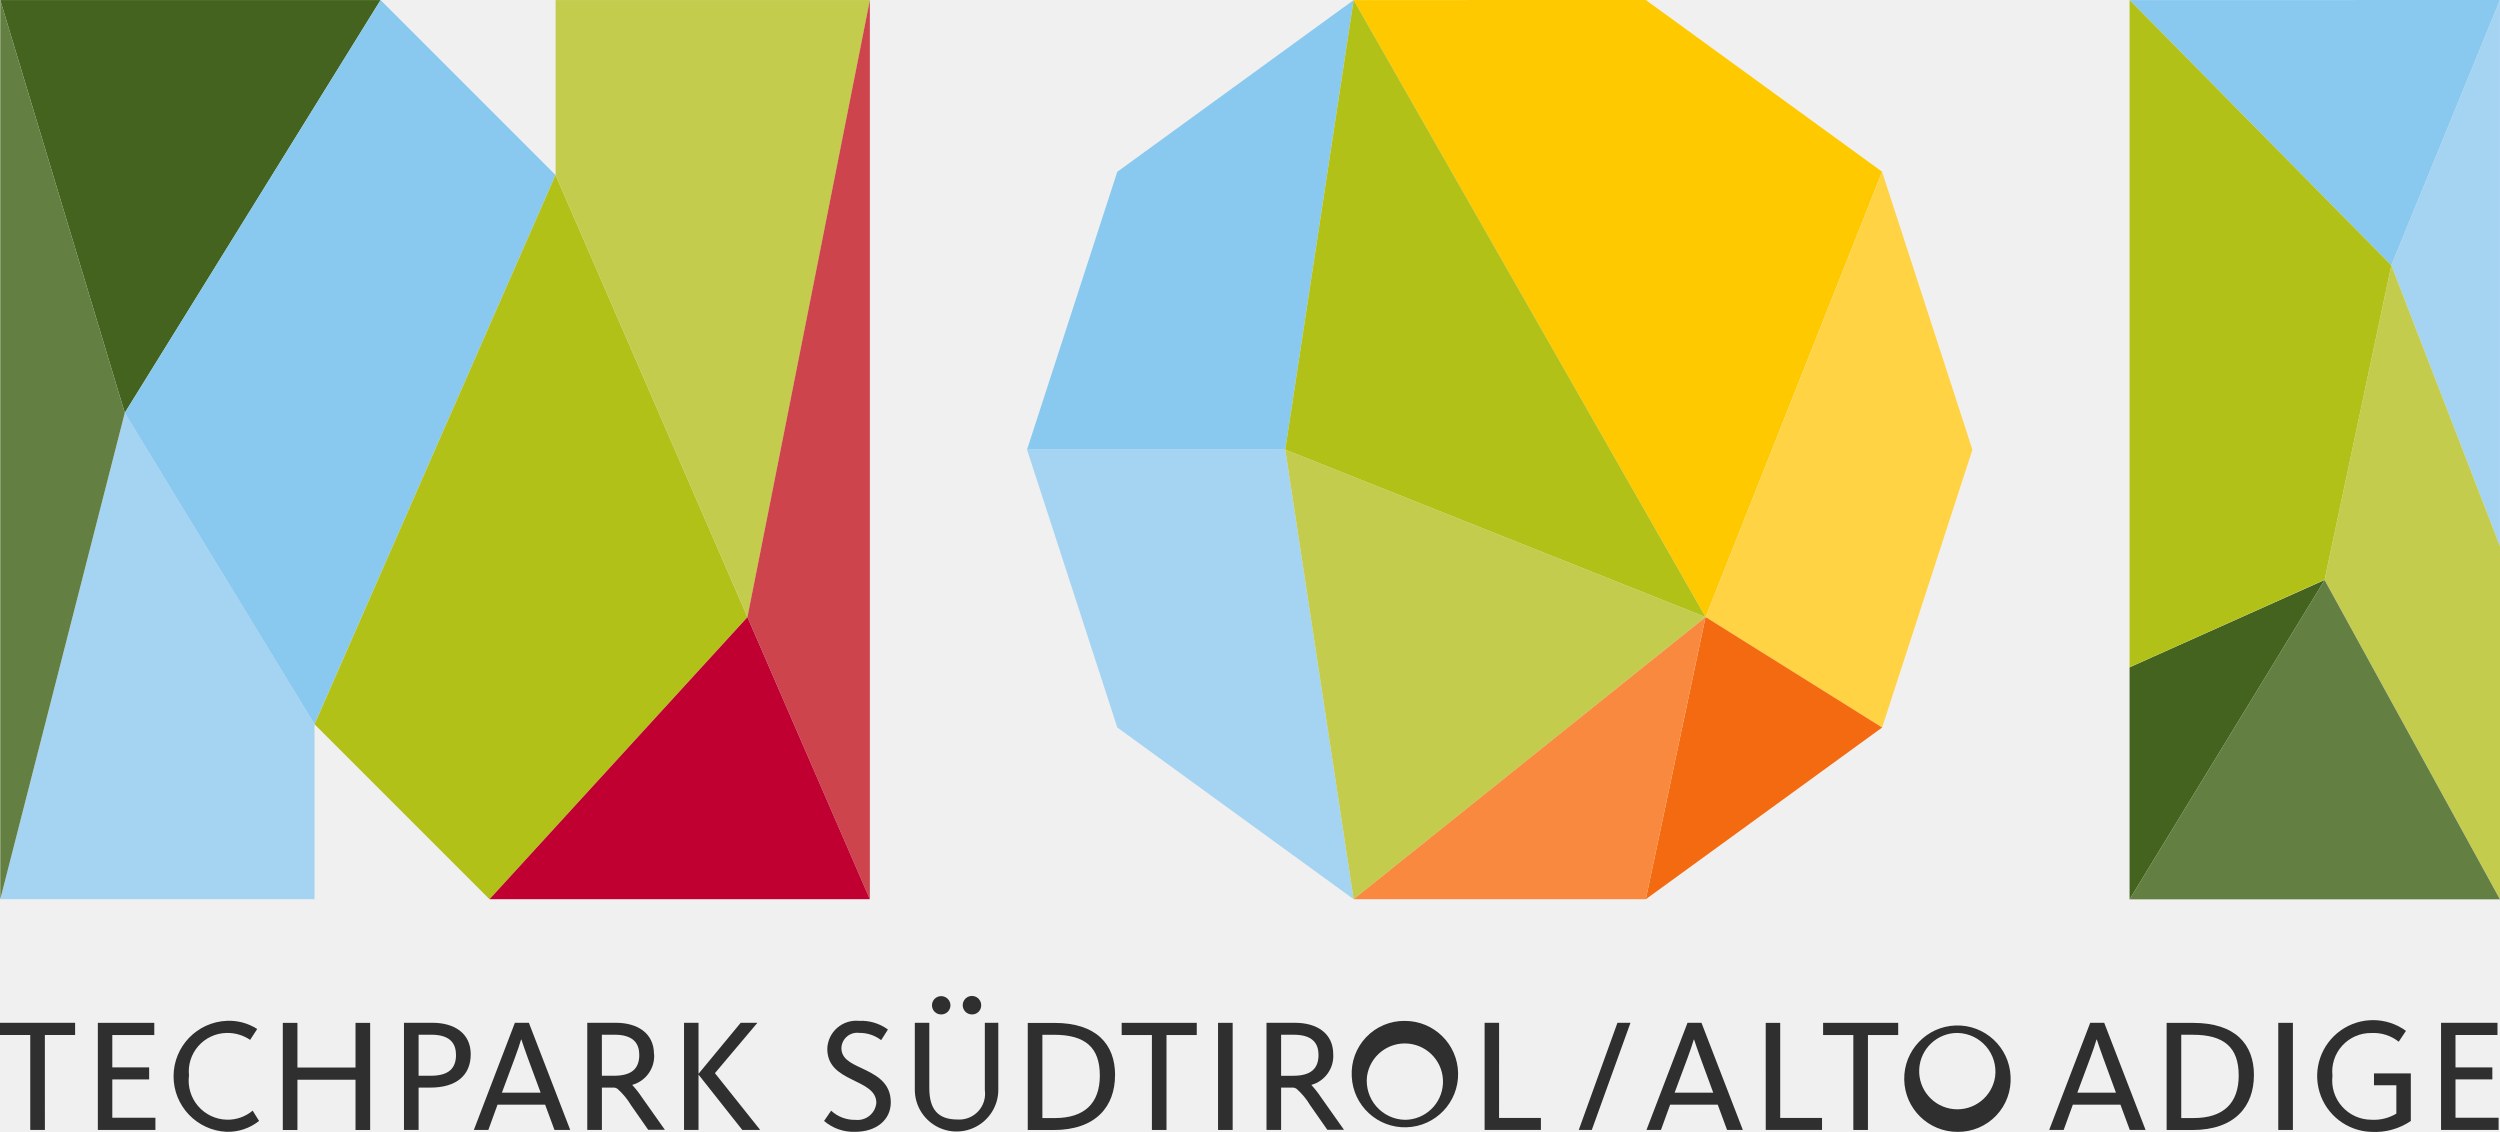
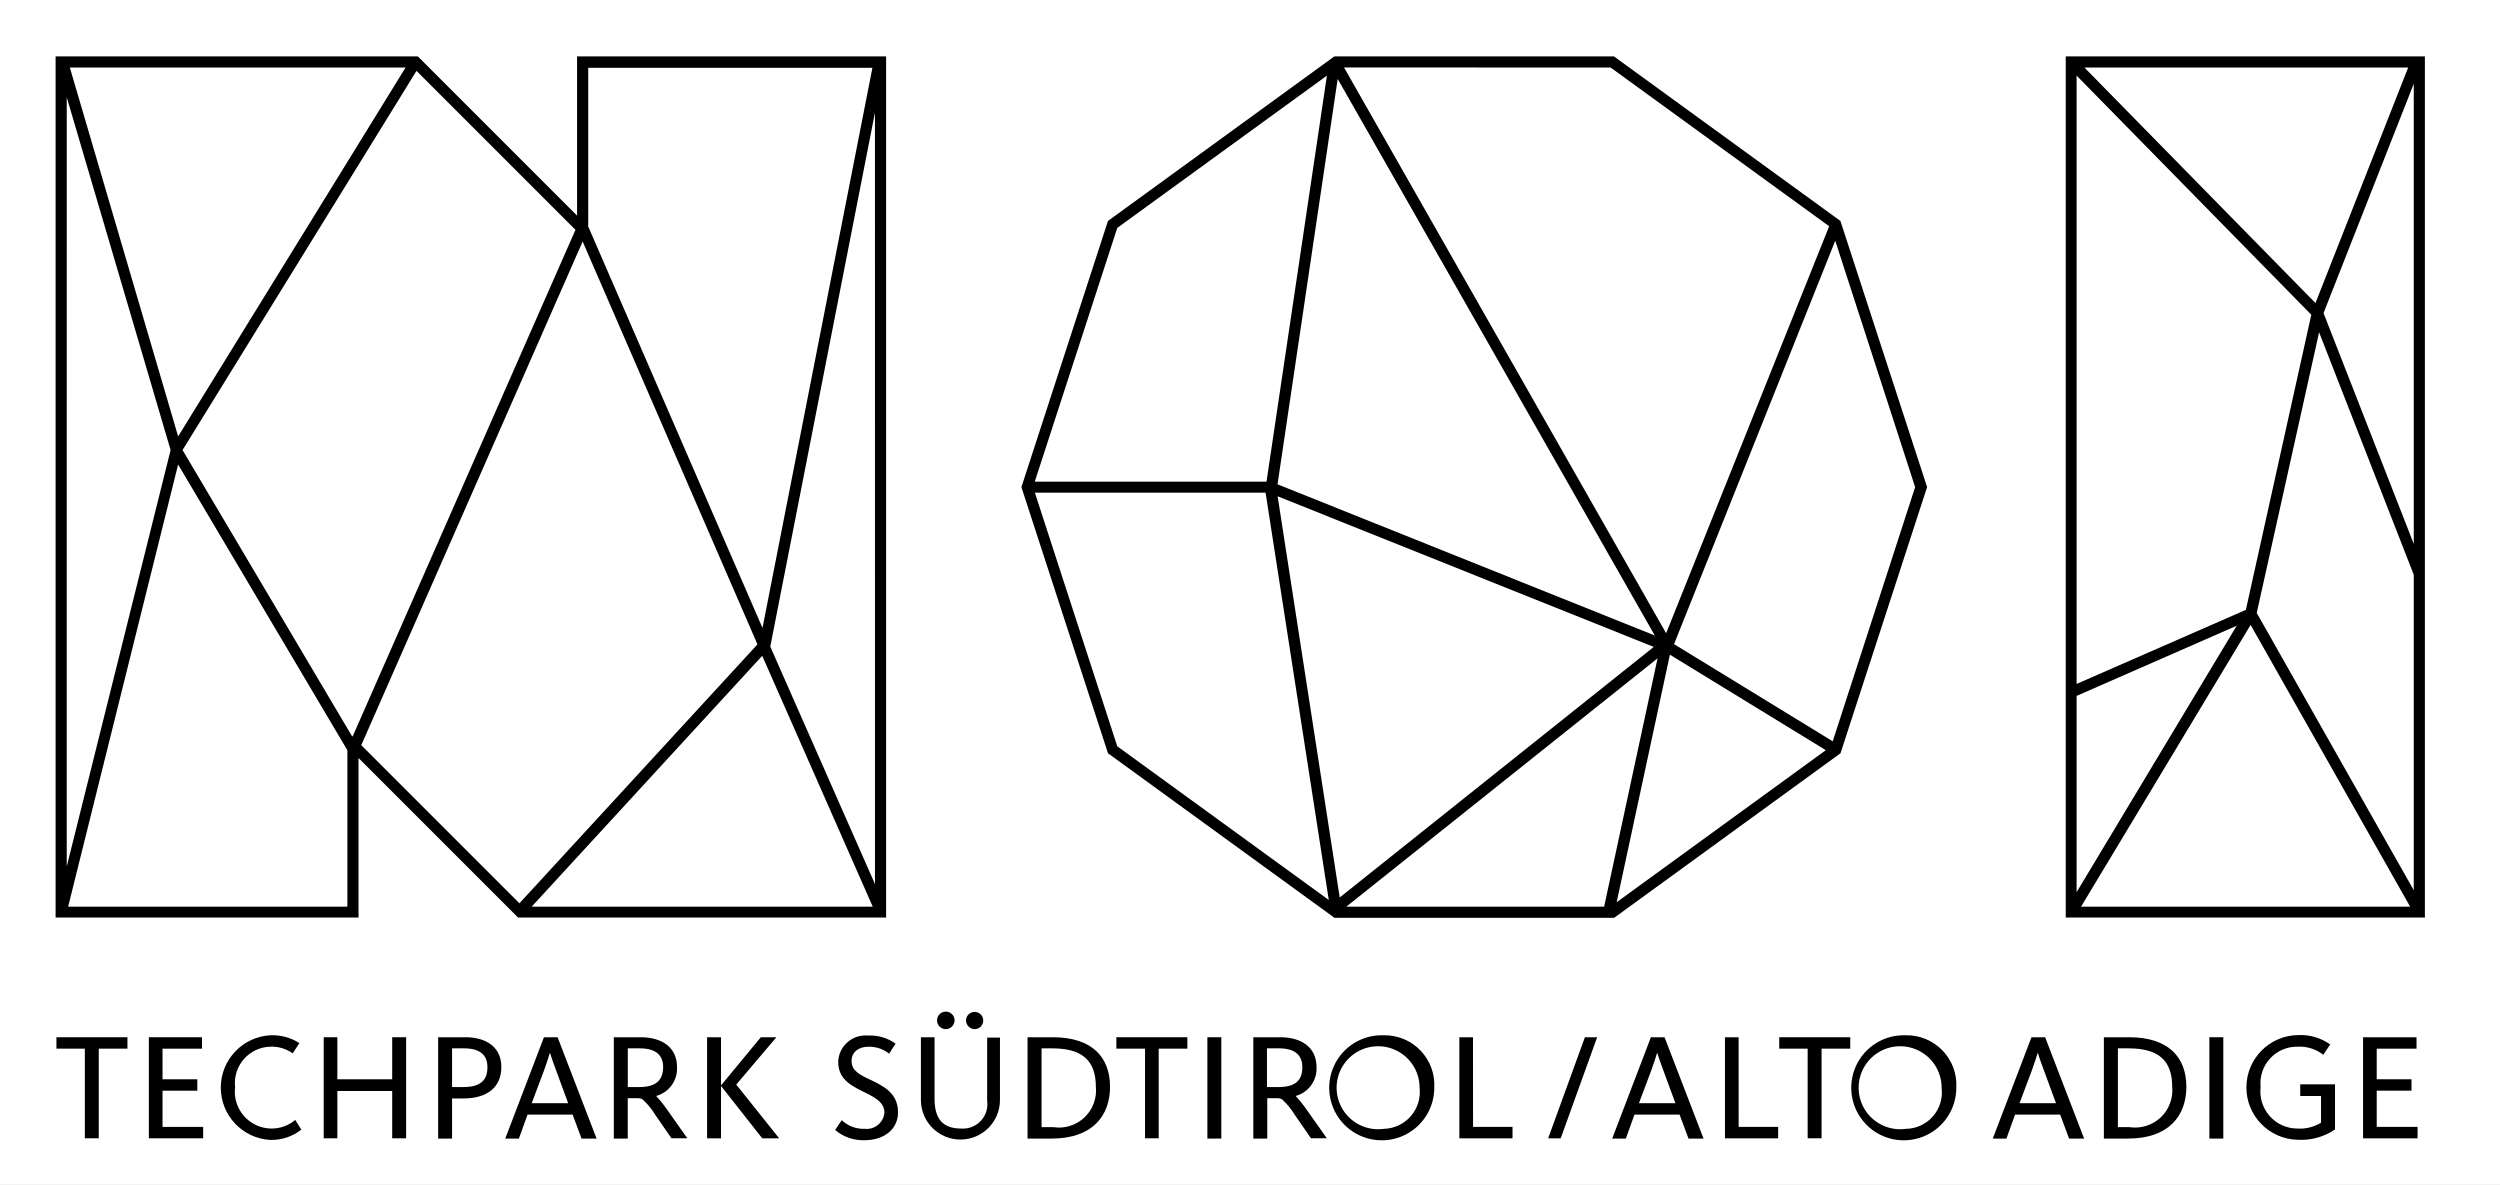
- <svg xmlns="http://www.w3.org/2000/svg" version="1.1" viewBox="0 0 138.085 62.524" height="62.524" width="138.085">
-   <path style="fill:#a5d4f2" id="path966" d="m 138.084,0.003 -6,14.655 6,15.523 z" class="a" />
-   <path style="fill:#89c9ef" id="path968" d="m 117.624,0.003 14.458,14.653 6,-14.655 z" class="b" />
-   <path style="fill:#43631e" id="path970" d="M 117.625,36.859 V 49.673 L 128.398,32.034 Z" class="c" />
-   <path style="fill:#c4cc4d" id="path972" d="m 128.398,32.029 9.687,17.639 V 30.18 l -6,-15.523 z" class="d" />
-   <path style="fill:#b2c117" id="path974" d="m 117.624,0.003 v 36.853 l 10.772,-4.831 3.686,-17.369 z" class="e" />
-   <path style="fill:#647f42" id="path976" d="m 117.624,49.673 h 20.458 l -9.687,-17.639 z" class="f" />
-   <path style="fill:#a5d4f2" id="path978" d="M 0.015,49.668 H 17.373 V 40.004 L 6.893,22.804 Z" class="a" />
-   <path style="fill:#43631e" id="path980" d="m 0.015,0.003 6.878,22.8 14.129,-22.8 z" class="c" />
-   <path style="fill:#647f42" id="path982" d="M 0.015,0.003 V 49.668 L 6.893,22.802 Z" class="f" />
-   <path style="fill:#89c9ef" id="path984" d="M 21.019,0.003 6.89,22.803 17.37,40.003 30.684,9.668 Z" class="b" />
-   <path style="fill:#c4cc4d" id="path986" d="m 30.688,0.003 v 9.666 l 10.6,24.417 6.763,-34.083 z" class="d" />
-   <path style="fill:#b2c117" id="path988" d="M 17.374,40.004 27.038,49.668 41.284,34.086 30.684,9.669 Z" class="e" />
-   <path style="fill:#cd444d" id="path990" d="m 48.046,0.003 -6.763,34.083 6.763,15.582 z" class="g" />
-   <path style="fill:#bf0031" id="path992" d="M 27.038,49.668 H 48.046 L 41.283,34.09 Z" class="h" />
-   <path style="fill:#89c9ef" id="path994" d="M 61.711,9.49 56.726,24.837 H 70.989 L 74.766,0.004 Z" class="b" />
-   <path style="fill:#ffc900" id="path996" d="M 74.766,0.003 94.204,34.086 103.957,9.486 90.904,0 Z" class="i" />
-   <path style="fill:#b2c117" id="path998" d="m 74.767,0.003 -3.777,24.833 23.215,9.25 z" class="e" />
-   <path style="fill:#ffd344" id="path1000" d="m 94.204,34.086 9.753,6.1 4.987,-15.347 -4.987,-15.347 z" class="j" />
-   <path style="fill:#a5d4f2" id="path1002" d="m 56.727,24.836 4.986,15.347 13.055,9.484 -3.777,-24.832 z" class="a" />
-   <path style="fill:#f36a10" id="path1004" d="m 90.904,49.668 13.053,-9.485 -9.752,-6.1 z" class="k" />
-   <path style="fill:#c4cc4d" id="path1006" d="M 74.767,49.669 94.205,34.082 70.99,24.832 Z" class="d" />
-   <path style="fill:#f8893e" id="path1008" d="m 74.766,49.668 h 16.137 l 3.3,-15.582 z" class="l" />
-   <path style="fill:#2f2f30" id="path1010" d="m 5.404,62.411 h 3.18 V 61.737 H 6.203 V 59.621 H 8.238 V 58.956 H 6.203 V 57.169 H 8.522 V 56.495 H 5.404 Z" class="m" />
-   <path style="fill:#2f2f30" id="path1012" d="m 41.988,62.411 -2.5,-3.136 2.346,-2.781 H 40.91 l -2.328,2.816 v -2.816 h -0.8 v 5.917 h 0.8 v -3.056 l 2.417,3.056 z" class="m" />
-   <path style="fill:#2f2f30" id="path1014" d="m 64.431,57.169 h 1.671 v -0.674 h -4.148 v 0.674 h 1.67 v 5.243 h 0.807 z" class="m" />
-   <rect style="fill:#2f2f30" y="56.495" x="67.277" id="rect1016" height="5.917" width="0.808" class="m" />
-   <rect style="fill:#2f2f30" y="56.495" x="125.838" id="rect1018" height="5.917" width="0.808" class="m" />
-   <path style="fill:#2f2f30" id="path1020" d="m 103.174,57.169 h 1.671 v -0.674 h -4.148 v 0.674 h 1.67 v 5.243 h 0.807 z" class="m" />
-   <path style="fill:#2f2f30" id="path1022" d="M 2.478,57.169 H 4.149 V 56.495 H 0 v 0.674 h 1.671 v 5.243 h 0.808 z m 7.962,2.249 a 2.127,2.127 0 0 1 2.07,-2.364 2.232,2.232 0 0 1 1.306,0.382 l 0.391,-0.6 a 2.862,2.862 0 0 0 -1.679,-0.452 3.068,3.068 0 0 0 -0.018,6.13 2.762,2.762 0 0 0 1.8,-0.6 l -0.355,-0.569 a 2.13,2.13 0 0 1 -1.43,0.5 2.158,2.158 0 0 1 -2.088,-2.426 m 9.2,2.994 h 0.808 v -5.917 h -0.808 v 2.47 h -3.209 v -2.47 H 15.62 v 5.917 h 0.808 v -2.776 h 3.209 z" class="m" />
-   <path style="fill:#2f2f30" id="path1024" d="m 25.188,58.254 c 0,0.764 -0.409,1.164 -1.4,1.164 h -0.667 v -2.267 h 0.694 c 1,0 1.369,0.445 1.369,1.1 M 26,58.233 c 0,-1.164 -0.905,-1.741 -2.115,-1.741 h -1.572 v 5.917 h 0.808 v -2.337 h 0.658 c 1.4,0 2.221,-0.656 2.221,-1.839" class="m" />
-   <path style="fill:#2f2f30" id="path1026" d="m 29.861,60.351 h -2.138 l 0.711,-1.911 c 0.169,-0.453 0.267,-0.755 0.347,-1.022 h 0.018 c 0.089,0.249 0.169,0.524 0.355,1.022 z m 0.764,2.06 h 0.871 l -2.284,-5.917 h -0.773 l -2.266,5.917 h 0.8 l 0.507,-1.395 h 2.63 z" class="m" />
-   <path style="fill:#2f2f30" id="path1028" d="m 35.311,58.254 c 0,0.764 -0.409,1.164 -1.4,1.164 h -0.667 v -2.267 h 0.694 c 1,0 1.369,0.445 1.369,1.1 m 0.816,-0.018 c 0,-1.165 -0.905,-1.741 -2.114,-1.741 h -1.572 v 5.917 h 0.808 v -2.338 h 0.625 a 0.379,0.379 0 0 1 0.237,0.071 3.767,3.767 0 0 1 0.745,0.9 l 0.951,1.362 h 0.921 l -1.286,-1.82 a 5.072,5.072 0 0 0 -0.521,-0.66 1.656,1.656 0 0 0 1.213,-1.7" class="m" />
-   <path style="fill:#2f2f30" id="path1030" d="m 45.907,61.346 -0.391,0.569 a 2.5,2.5 0 0 0 1.714,0.6 c 1.183,0 1.972,-0.666 1.972,-1.625 0,-1.137 -0.869,-1.538 -1.652,-1.911 -0.6,-0.276 -1.076,-0.524 -1.076,-1.093 a 0.873,0.873 0 0 1 0.987,-0.835 1.953,1.953 0 0 1 1.209,0.4 l 0.373,-0.586 a 2.478,2.478 0 0 0 -1.59,-0.479 1.6,1.6 0 0 0 -1.759,1.537 c 0,0.942 0.63,1.342 1.359,1.7 0.684,0.338 1.351,0.613 1.351,1.289 a 1.04,1.04 0 0 1 -1.156,0.942 1.907,1.907 0 0 1 -1.341,-0.507" class="m" />
-   <path style="fill:#2f2f30" id="path1032" d="m 51.983,55.02 a 0.506,0.506 0 0 0 -0.506,0.506 0.5,0.5 0 0 0 0.506,0.506 0.508,0.508 0 0 0 0.515,-0.506 0.513,0.513 0 0 0 -0.515,-0.506 m 2.213,0.506 a 0.511,0.511 0 1 0 -0.515,0.506 0.5,0.5 0 0 0 0.515,-0.506 m 0.2,0.969 v 3.714 a 1.426,1.426 0 0 1 -1.511,1.626 c -1.075,0 -1.556,-0.56 -1.556,-1.742 v -3.6 h -0.8 v 3.685 a 2.306,2.306 0 1 0 4.611,-0.053 v -3.634 z" class="m" />
-   <path style="fill:#2f2f30" id="path1034" d="m 60.749,59.4 c 0,1.546 -0.853,2.355 -2.489,2.355 h -0.685 v -4.6 h 0.64 c 1.725,0 2.533,0.693 2.533,2.249 m 0.843,-0.018 c 0,-1.707 -1.03,-2.887 -3.358,-2.887 h -1.466 v 5.917 h 1.421 c 2.364,0 3.4,-1.323 3.4,-3.029" class="m" />
-   <path style="fill:#2f2f30" id="path1036" d="m 72.828,58.254 c 0,0.764 -0.409,1.165 -1.4,1.165 h -0.667 v -2.267 h 0.694 c 1,0 1.369,0.445 1.369,1.1 m 0.816,-0.018 c 0,-1.165 -0.905,-1.741 -2.114,-1.741 h -1.572 v 5.917 h 0.807 v -2.338 h 0.62 a 0.379,0.379 0 0 1 0.237,0.071 3.765,3.765 0 0 1 0.745,0.9 l 0.951,1.362 h 0.921 l -1.286,-1.82 a 5.075,5.075 0 0 0 -0.521,-0.66 1.656,1.656 0 0 0 1.212,-1.7" class="m" />
-   <path style="fill:#2f2f30" id="path1038" d="m 75.506,59.444 a 2.109,2.109 0 1 1 2.089,2.408 2.154,2.154 0 0 1 -2.089,-2.408 m -0.843,0.018 a 2.939,2.939 0 1 0 2.932,-3.074 2.9,2.9 0 0 0 -2.932,3.074 m 8.138,-2.967 h -0.8 v 5.917 h 3.109 v -0.665 h -2.311 z m 5.12,5.917 2.136,-5.917 h -0.72 l -2.136,5.917 z m 6.708,-2.06 h -2.133 l 0.711,-1.91 c 0.169,-0.453 0.266,-0.755 0.347,-1.022 h 0.018 c 0.089,0.249 0.169,0.524 0.355,1.022 z m 0.764,2.06 h 0.871 L 93.98,56.495 h -0.773 l -2.266,5.917 h 0.8 l 0.507,-1.395 h 2.63 z m 2.136,0 h 3.109 v -0.665 h -2.31 v -5.251 h -0.8 z" class="m" />
-   <path style="fill:#2f2f30" id="path1040" d="m 110.2,59.462 a 2.109,2.109 0 1 1 -2.071,-2.408 2.14,2.14 0 0 1 2.071,2.408 m 0.852,-0.018 a 2.939,2.939 0 1 0 -2.923,3.074 2.9,2.9 0 0 0 2.923,-3.074 m 5.82,0.907 h -2.132 l 0.711,-1.91 c 0.169,-0.453 0.267,-0.755 0.347,-1.022 h 0.018 c 0.089,0.249 0.169,0.524 0.355,1.022 z m 0.765,2.06 h 0.871 l -2.284,-5.917 h -0.773 l -2.266,5.917 h 0.8 l 0.506,-1.395 h 2.63 z m 6.016,-3.012 c 0,1.546 -0.853,2.355 -2.489,2.355 h -0.685 v -4.6 h 0.64 c 1.725,0 2.533,0.693 2.533,2.249 m 0.843,-0.018 c 0,-1.707 -1.029,-2.887 -3.358,-2.887 h -1.465 v 5.917 h 1.421 c 2.364,0 3.4,-1.323 3.4,-3.029" class="m" />
-   <path style="fill:#2f2f30" id="path1042" d="m 130.965,62.518 a 3.537,3.537 0 0 0 2.194,-0.6 v -2.63 h -2.034 v 0.657 h 1.235 v 1.565 a 2.406,2.406 0 0 1 -1.378,0.338 2.169,2.169 0 0 1 -2.151,-2.426 2.129,2.129 0 0 1 2.16,-2.364 2.226,2.226 0 0 1 1.5,0.48 l 0.4,-0.6 a 3.087,3.087 0 1 0 -1.928,5.58 m 4.664,-0.781 v -2.116 h 2.035 v -0.665 h -2.035 v -1.787 h 2.319 v -0.674 h -3.118 v 5.917 h 3.18 v -0.674 z" class="m" />
-   <rect style="fill:none" y="-20.427" x="-20.538" id="rect1044" height="103.503" width="179" class="n" />
+ <svg xmlns="http://www.w3.org/2000/svg" width="133" height="63" viewBox="0 0 133 63">
+   <g id="Group_5243" data-name="Group 5243" transform="translate(-47 -52)">
+     <rect id="Rectangle_1712" data-name="Rectangle 1712" width="133" height="63" transform="translate(47 52)" fill="#fff" />
+     <g id="Ebene_1" transform="translate(-76.742 -70.8)">
+       <path id="Path_6070" data-name="Path 6070" d="M142.815,163.125l8.487,8.487h19.581V125.8H154.442v8.472L145.97,125.8H126.7v45.812h16.115Zm9.213,7.909,12.264-13.345,5.88,13.345Zm18.263-1.2L164.721,157.2l5.569-28.408Zm-.133-43.442-5.851,29.815-9.272-21.358v-8.443h15.123Zm-15.419,9.257,9.3,21.432-12.664,13.775-8.413-8.413Zm-9.42-9.257-12.1,19.625-5.762-19.625Zm-18.026,1.585,5.525,18.766L127.292,168.9Zm14.93,43.057H127.367l5.851-23.521,9.005,15.2Zm.222-9.109-8.991-15.182L145.9,126.57l8.457,8.457L142.5,161.984Z" transform="translate(0 0)" />
+       <path id="Path_6071" data-name="Path 6071" d="M505.134,171.627l12.042-8.754,4.577-14.071.03-.089L517.2,134.642l-.03-.089-11.968-8.694-.074-.059H490.248l-12.042,8.754-4.606,14.16,4.606,14.16,11.968,8.694.074.059Zm-.533-.592H490.885l16.559-13.212Zm.667-.237L508.1,157.63l8.294,5.08Zm15.878-22.084-4.384,13.523-8.442-5.169,8.576-21.462Zm-16.2-22.321,11.627,8.443L507.9,156.489l-17.137-30.1ZM490.426,127l16.87,29.608-20.07-8.043ZM478.7,134.924l11.153-8.1-3.214,21.6H474.311Zm0,27.579-4.384-13.493H486.59l3.362,21.669Zm8.531-13.3,20.01,8.013-16.707,13.33Z" transform="translate(-295.519)" />
+       <path id="Path_6072" data-name="Path 6072" d="M867.807,125.8H848.7v45.812h19.107Zm-.889.592-4.932,12.531-12.293-12.531Zm-17.64.43,12.486,12.723-3.481,15.7-9.005,3.94Zm0,33,8.517-3.732-8.517,14.175Zm.237,11.212,9.02-14.989,8.487,14.989Zm17.7-.874-8.354-14.752,3.318-14.93,5.036,12.9Zm0-18.425-4.8-12.279,4.8-12.2Z" transform="translate(-615.061 0)" />
+       <path id="Path_6073" data-name="Path 6073" d="M160.926,480.944h1.851v-.607h-1.851v-1.629h2.1V478.1H160.2v5.377h2.888v-.607h-2.162Z" transform="translate(-28.538 -300.119)" />
+       <path id="Path_6074" data-name="Path 6074" d="M364.388,478.1h-.829l-2.118,2.562V478.1H360.7v5.377h.741v-2.785l2.192,2.785h.9l-2.281-2.859Z" transform="translate(-199.341 -300.119)" />
+       <path id="Path_6075" data-name="Path 6075" d="M507.7,478.707h1.526v4.769h.726v-4.769h1.526V478.1H507.7Z" transform="translate(-324.568 -300.119)" />
+       <rect id="Rectangle_1663" data-name="Rectangle 1663" width="0.741" height="5.391" transform="translate(187.975 177.981)" />
+       <rect id="Rectangle_1664" data-name="Rectangle 1664" width="0.741" height="5.391" transform="translate(241.281 177.981)" />
+       <path id="Path_6076" data-name="Path 6076" d="M745.8,478.707h1.511v4.769h.741v-4.769h1.526V478.1H745.8Z" transform="translate(-527.402 -300.119)" />
+       <path id="Path_6077" data-name="Path 6077" d="M127,478.707h1.511v4.769h.741v-4.769h1.526V478.1H127Z" transform="translate(-0.256 -300.119)" />
+       <path id="Path_6078" data-name="Path 6078" d="M226.644,480.337h-2.918V478.1H223v5.377h.726v-2.518h2.918v2.518h.741V478.1h-.741Z" transform="translate(-82.037 -300.119)" />
+       <path id="Path_6079" data-name="Path 6079" d="M188.666,482.362a1.962,1.962,0,0,1-1.9-2.207,1.934,1.934,0,0,1,1.881-2.148,1.912,1.912,0,0,1,1.185.355l.355-.548a2.665,2.665,0,0,0-1.526-.415,2.788,2.788,0,0,0-.015,5.569,2.586,2.586,0,0,0,1.644-.548l-.326-.518a1.922,1.922,0,0,1-1.3.459" transform="translate(-50.517 -299.523)" />
+       <path id="Path_6080" data-name="Path 6080" d="M265.537,478.1H264.1v5.391h.741v-2.133h.592c1.274,0,2.029-.592,2.029-1.674s-.829-1.585-1.925-1.585m-.089,2.651h-.607v-2.059h.637c.9,0,1.244.4,1.244,1.007,0,.7-.385,1.052-1.274,1.052" transform="translate(-117.049 -300.119)" />
+       <path id="Path_6081" data-name="Path 6081" d="M290.259,478.1l-2.059,5.391h.726l.459-1.274h2.4l.474,1.274h.8l-2.074-5.391Zm-.652,3.51.652-1.733c.148-.415.237-.681.311-.933h.015c.074.222.148.474.326.933l.637,1.733Z" transform="translate(-137.579 -300.119)" />
+       <path id="Path_6082" data-name="Path 6082" d="M329.451,481.225a1.508,1.508,0,0,0,1.111-1.54c0-1.066-.829-1.585-1.926-1.585H327.2v5.391h.741v-2.148h.563a.448.448,0,0,1,.222.059,3.736,3.736,0,0,1,.681.829l.859,1.244h.844l-1.17-1.659a6.373,6.373,0,0,0-.489-.592m-.9-.474h-.607v-2.059h.637c.9,0,1.244.4,1.244,1.007-.015.7-.385,1.052-1.274,1.052" transform="translate(-170.803 -300.119)" />
+       <path id="Path_6083" data-name="Path 6083" d="M408.551,479.84c-.548-.252-.978-.474-.978-.992,0-.474.385-.755.9-.755a1.709,1.709,0,0,1,1.1.37l.341-.533a2.286,2.286,0,0,0-1.452-.43,1.453,1.453,0,0,0-1.6,1.392c0,.859.578,1.215,1.229,1.54.622.311,1.229.563,1.229,1.17a.945.945,0,0,1-1.052.859,1.672,1.672,0,0,1-1.215-.459l-.355.518a2.283,2.283,0,0,0,1.555.548c1.081,0,1.792-.607,1.792-1.481,0-1.037-.785-1.407-1.5-1.748" transform="translate(-238.528 -299.608)" />
+       <path id="Path_6084" data-name="Path 6084" d="M443.759,469.918a.474.474,0,0,0,.474-.459.467.467,0,1,0-.474.459" transform="translate(-269.707 -292.367)" />
+       <path id="Path_6085" data-name="Path 6085" d="M454.159,469.918a.459.459,0,1,0-.459-.459.471.471,0,0,0,.459.459" transform="translate(-278.567 -292.367)" />
+       <path id="Path_6086" data-name="Path 6086" d="M441.025,481.477a1.3,1.3,0,0,1-1.377,1.481c-.978,0-1.422-.5-1.422-1.585V478.1H437.5v3.362a2.1,2.1,0,1,0,4.206-.044v-3.3h-.681Z" transform="translate(-264.766 -300.119)" />
+       <path id="Path_6087" data-name="Path 6087" d="M477.133,478.1H475.8v5.391h1.289c2.148,0,3.1-1.2,3.1-2.755s-.933-2.636-3.051-2.636m.03,4.784h-.622v-4.192h.578c1.57,0,2.311.637,2.311,2.044a1.975,1.975,0,0,1-2.266,2.148" transform="translate(-297.393 -300.119)" />
+       <path id="Path_6088" data-name="Path 6088" d="M559.151,481.225a1.508,1.508,0,0,0,1.111-1.54c0-1.066-.829-1.585-1.926-1.585H556.9v5.391h.741v-2.148h.563a.448.448,0,0,1,.222.059,3.738,3.738,0,0,1,.681.829l.859,1.244h.844l-1.17-1.659a6.376,6.376,0,0,0-.489-.592m-.918-.474h-.607v-2.059h.637c.9,0,1.244.4,1.244,1.007,0,.7-.37,1.052-1.274,1.052" transform="translate(-366.481 -300.119)" />
+       <path id="Path_6089" data-name="Path 6089" d="M727.026,478.1H726.3v5.377h2.829v-.607h-2.1Z" transform="translate(-510.79 -300.119)" />
+       <path id="Path_6090" data-name="Path 6090" d="M687.859,478.1l-2.059,5.391h.726l.459-1.274h2.4l.474,1.274h.8l-2.074-5.391Zm-.637,3.51.652-1.733c.148-.415.237-.681.311-.933h.015c.074.222.148.474.326.933l.637,1.733Z" transform="translate(-476.289 -300.119)" />
+       <path id="Path_6091" data-name="Path 6091" d="M588.466,477.4a2.795,2.795,0,1,0,2.681,2.785,2.64,2.64,0,0,0-2.681-2.785m0,4.977a2.208,2.208,0,1,1,1.9-2.177,1.96,1.96,0,0,1-1.9,2.177" transform="translate(-391.101 -299.523)" />
+       <path id="Path_6092" data-name="Path 6092" d="M662.8,483.477h.667l1.94-5.377h-.652Z" transform="translate(-456.696 -300.119)" />
+       <path id="Path_6093" data-name="Path 6093" d="M631.626,478.1H630.9v5.377h2.829v-.607h-2.1Z" transform="translate(-429.521 -300.119)" />
+       <path id="Path_6094" data-name="Path 6094" d="M863.733,478.1H862.4v5.391h1.289c2.148,0,3.1-1.2,3.1-2.755s-.933-2.636-3.051-2.636m.03,4.784h-.622v-4.192h.578c1.57,0,2.311.637,2.311,2.044a1.981,1.981,0,0,1-2.266,2.148" transform="translate(-626.732 -300.119)" />
+       <path id="Path_6095" data-name="Path 6095" d="M775.966,477.4a2.795,2.795,0,1,0,2.681,2.785,2.64,2.64,0,0,0-2.681-2.785m0,4.977a2.208,2.208,0,1,1,1.9-2.177,1.939,1.939,0,0,1-1.9,2.177" transform="translate(-550.829 -299.523)" />
+       <path id="Path_6096" data-name="Path 6096" d="M824.559,478.1l-2.059,5.391h.726l.459-1.274h2.4l.474,1.274h.8l-2.074-5.391Zm-.637,3.51.652-1.733c.148-.415.237-.681.311-.933h.015c.074.222.148.474.326.933l.637,1.733Z" transform="translate(-592.742 -300.119)" />
+       <path id="Path_6097" data-name="Path 6097" d="M956.226,482.869v-1.925h1.851v-.607h-1.851v-1.629h2.118V478.1H955.5v5.377h2.9v-.607Z" transform="translate(-706.043 -300.119)" />
+       <path id="Path_6098" data-name="Path 6098" d="M916.444,480.544h1.126v1.422a2.148,2.148,0,0,1-1.259.311,1.972,1.972,0,0,1-1.955-2.207,1.942,1.942,0,0,1,1.97-2.148,2.031,2.031,0,0,1,1.363.43l.37-.548a2.71,2.71,0,0,0-1.7-.5,2.785,2.785,0,0,0-.045,5.569,3.193,3.193,0,0,0,2-.548v-2.4h-1.851v.622Z" transform="translate(-670.349 -299.438)" />
+     </g>
+   </g>
</svg>
